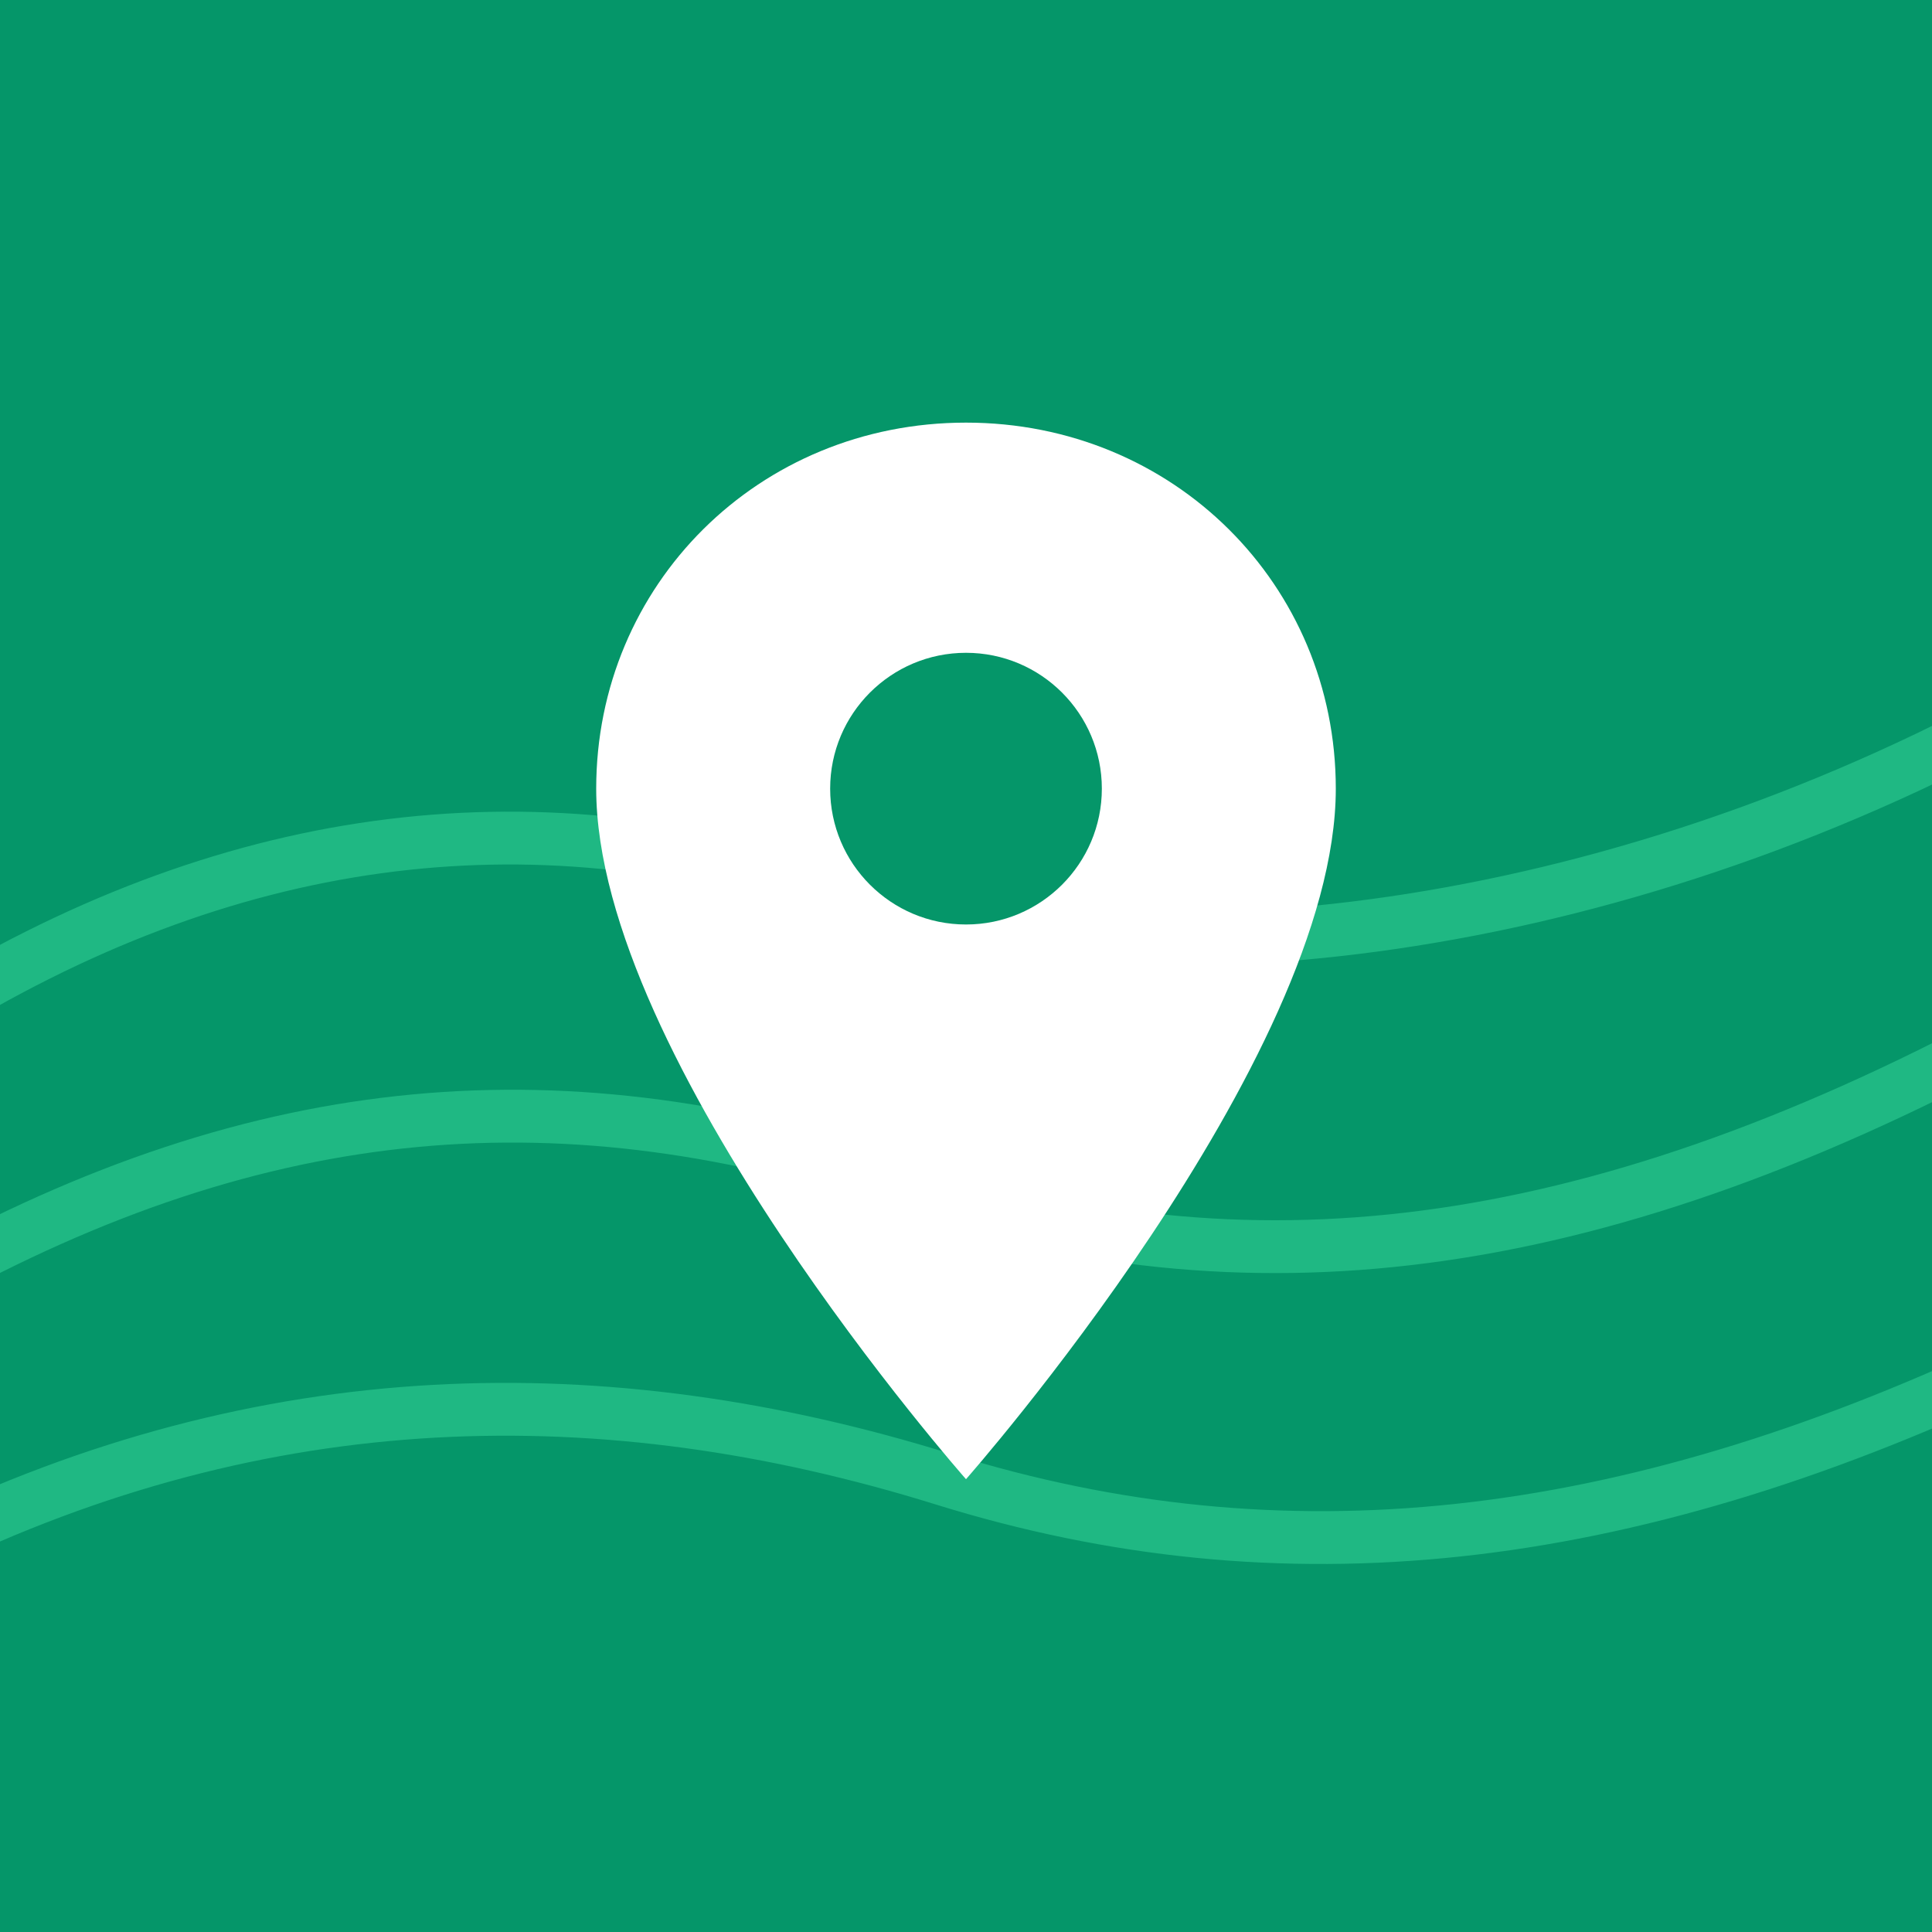
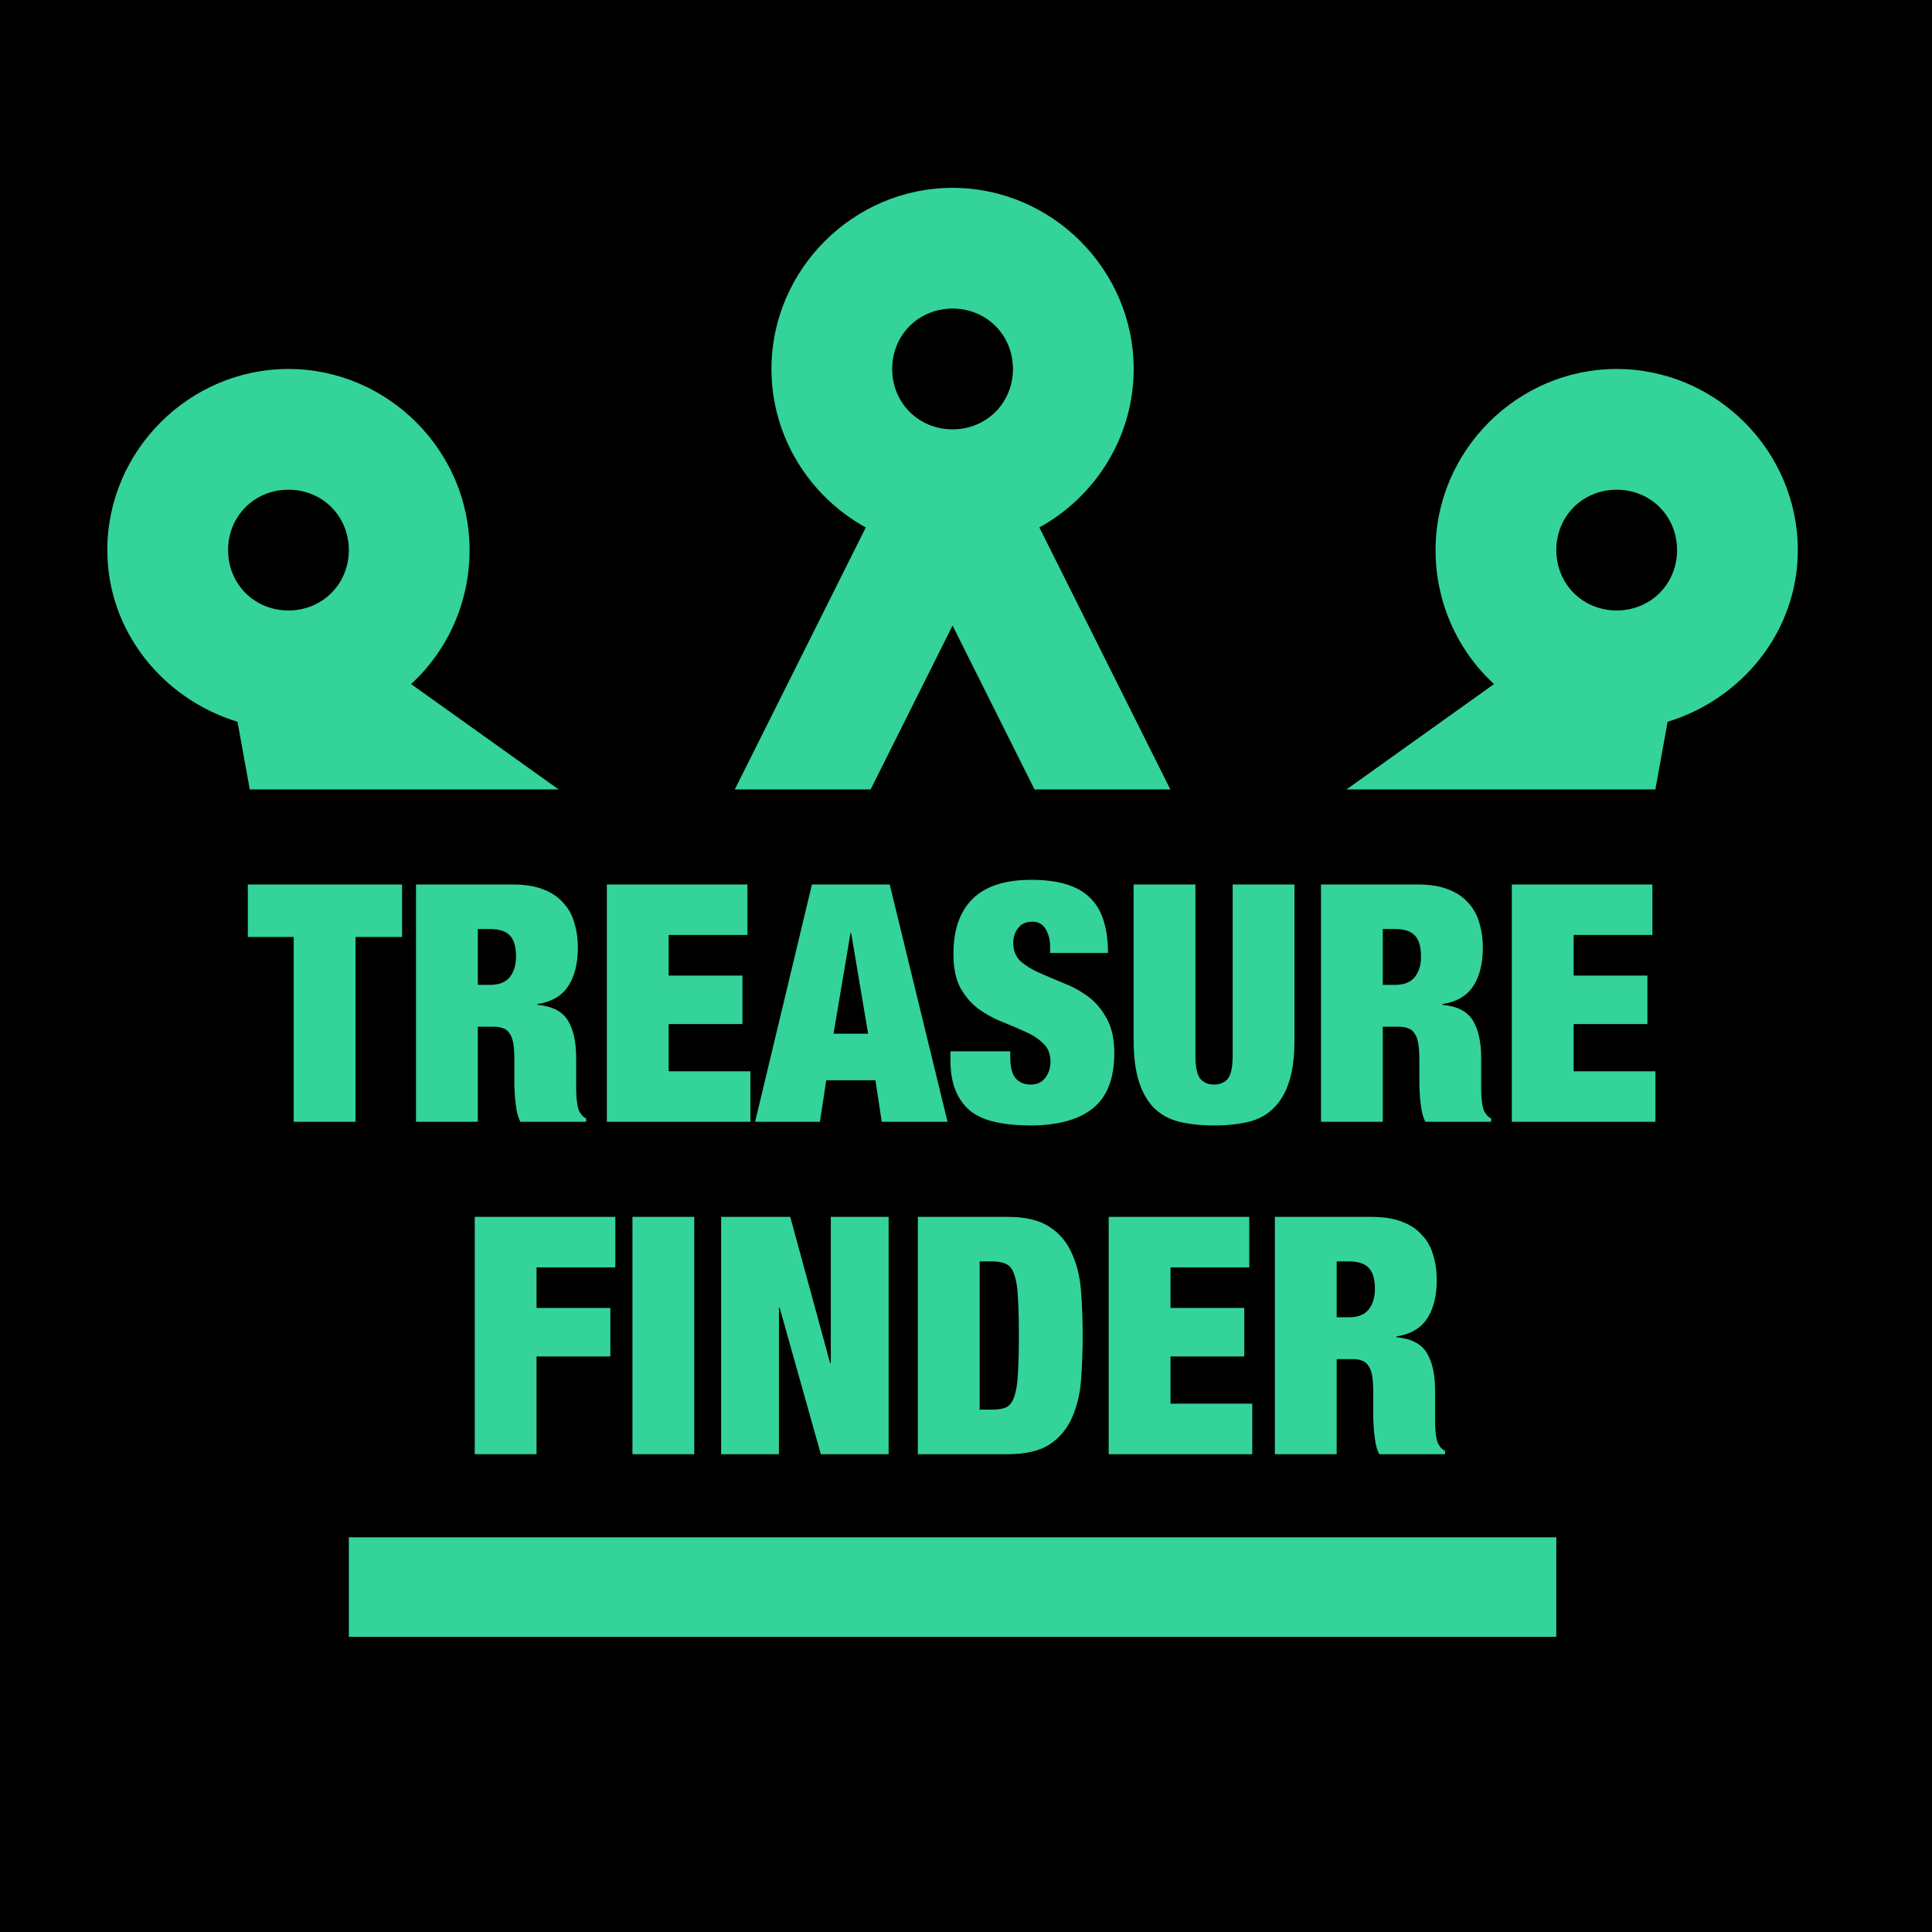
- <svg xmlns="http://www.w3.org/2000/svg" viewBox="0 0 512 512">
-   <rect width="512" height="512" fill="#059669" />
-   <g fill="none" stroke="#34d399" stroke-width="14" stroke-linecap="round" opacity="0.55">
-     <path d="M-20 340c90-50 170-56 260-26s180 20 292-40" />
-     <path d="M-20 410c90-44 180-46 270-18s180 18 282-30" />
-     <path d="M-20 270c80-50 160-60 240-34s200 14 312-46" />
-   </g>
-   <path fill="#ffffff" d="M256 112c-55 0-98 43-98 97 0 72 98 183 98 183s98-111 98-183c0-54-43-97-98-97z" />
-   <circle cx="256" cy="209" r="36" fill="#059669" />
+ <svg xmlns="http://www.w3.org/2000/svg" viewBox="0 0 93 93">
+   <rect width="93" height="93" fill="#000" />
+   <path d="M74.916 78.792H16.791V74H74.916V78.792ZM13.885 17.761C18.664 17.761 22.604 21.7 22.604 26.48C22.603 29.011 21.536 31.327 19.788 32.928L26.89 38H12.023L11.433 34.744C7.857 33.654 5.166 30.396 5.166 26.48C5.166 21.7 9.105 17.761 13.885 17.761ZM45.853 9.042C50.633 9.042 54.572 12.981 54.572 17.761C54.572 21.03 52.733 23.902 50.031 25.39L56.336 38H49.798L45.853 30.112L41.909 38H35.371L41.676 25.39C38.974 23.902 37.135 21.03 37.135 17.761C37.135 12.981 41.074 9.042 45.853 9.042ZM77.822 17.761C82.602 17.761 86.541 21.7 86.541 26.48C86.541 30.396 83.85 33.654 80.274 34.744L79.684 38H64.817L71.919 32.928C70.171 31.327 69.104 29.011 69.103 26.48C69.103 21.7 73.043 17.761 77.822 17.761ZM13.885 23.573C12.25 23.573 10.979 24.845 10.979 26.48C10.979 28.114 12.25 29.386 13.885 29.386C15.519 29.386 16.791 28.114 16.791 26.48C16.791 24.845 15.52 23.573 13.885 23.573ZM77.822 23.573C76.188 23.573 74.916 24.845 74.916 26.48C74.916 28.114 76.188 29.386 77.822 29.386C79.457 29.386 80.728 28.114 80.728 26.48C80.728 24.845 79.457 23.573 77.822 23.573ZM45.853 14.854C44.219 14.854 42.947 16.126 42.947 17.761C42.947 19.395 44.219 20.667 45.853 20.667C47.488 20.667 48.76 19.395 48.76 17.761C48.76 16.126 47.488 14.854 45.853 14.854Z" fill="#34D399" />
+   <path d="M14.138 45.104H11.93V42.576H19.354V45.104H17.114V54H14.138V45.104ZM23 47.408H23.592C24.019 47.408 24.334 47.285 24.536 47.04C24.739 46.784 24.84 46.453 24.84 46.048C24.84 45.568 24.739 45.227 24.536 45.024C24.344 44.821 24.024 44.72 23.576 44.72H23V47.408ZM20.024 42.576H24.68C25.246 42.576 25.726 42.651 26.12 42.8C26.526 42.949 26.851 43.163 27.096 43.44C27.352 43.707 27.534 44.027 27.64 44.4C27.758 44.773 27.816 45.179 27.816 45.616C27.816 46.384 27.662 47.003 27.352 47.472C27.043 47.941 26.547 48.229 25.864 48.336V48.368C26.579 48.432 27.07 48.683 27.336 49.12C27.603 49.557 27.736 50.16 27.736 50.928V51.904C27.736 52.053 27.736 52.208 27.736 52.368C27.736 52.528 27.742 52.683 27.752 52.832C27.763 52.971 27.779 53.099 27.8 53.216C27.822 53.333 27.848 53.424 27.88 53.488C27.923 53.552 27.966 53.616 28.008 53.68C28.051 53.733 28.12 53.787 28.216 53.84V54H25.048C24.974 53.851 24.915 53.675 24.872 53.472C24.84 53.269 24.814 53.067 24.792 52.864C24.782 52.661 24.771 52.469 24.76 52.288C24.76 52.096 24.76 51.941 24.76 51.824V51.056C24.76 50.736 24.744 50.469 24.712 50.256C24.68 50.043 24.622 49.877 24.536 49.76C24.462 49.632 24.36 49.547 24.232 49.504C24.115 49.451 23.966 49.424 23.784 49.424H23V54H20.024V42.576ZM29.212 42.576H35.98V45.008H32.188V46.96H35.74V49.296H32.188V51.568H36.124V54H29.212V42.576ZM40.94 44.912L40.124 49.76H41.788L40.972 44.912H40.94ZM42.828 42.576L45.612 54H42.444L42.14 52H39.772L39.468 54H36.348L39.084 42.576H42.828ZM50.55 45.872V45.6C50.55 45.259 50.481 44.971 50.342 44.736C50.204 44.491 49.99 44.368 49.702 44.368C49.382 44.368 49.148 44.475 48.998 44.688C48.849 44.891 48.774 45.12 48.774 45.376C48.774 45.749 48.892 46.048 49.126 46.272C49.372 46.485 49.676 46.672 50.038 46.832C50.401 46.992 50.79 47.157 51.206 47.328C51.622 47.488 52.012 47.701 52.374 47.968C52.737 48.235 53.036 48.587 53.27 49.024C53.516 49.451 53.638 50.011 53.638 50.704C53.638 51.92 53.292 52.805 52.598 53.36C51.905 53.904 50.902 54.176 49.59 54.176C48.972 54.176 48.422 54.123 47.942 54.016C47.473 53.92 47.073 53.749 46.742 53.504C46.422 53.248 46.177 52.917 46.006 52.512C45.836 52.107 45.75 51.605 45.75 51.008V50.608H48.63V50.88C48.63 51.371 48.721 51.717 48.902 51.92C49.084 52.112 49.318 52.208 49.606 52.208C49.916 52.208 50.15 52.101 50.31 51.888C50.481 51.675 50.566 51.413 50.566 51.104C50.566 50.731 50.449 50.437 50.214 50.224C49.99 50 49.702 49.813 49.35 49.664C49.009 49.504 48.636 49.344 48.23 49.184C47.825 49.024 47.446 48.816 47.094 48.56C46.753 48.304 46.465 47.968 46.23 47.552C46.006 47.136 45.894 46.592 45.894 45.92C45.894 44.757 46.204 43.872 46.822 43.264C47.441 42.656 48.38 42.352 49.638 42.352C50.94 42.352 51.878 42.635 52.454 43.2C53.041 43.755 53.334 44.645 53.334 45.872H50.55ZM57.544 42.576V50.816C57.544 51.371 57.624 51.744 57.784 51.936C57.944 52.117 58.163 52.208 58.44 52.208C58.718 52.208 58.936 52.117 59.096 51.936C59.256 51.744 59.336 51.371 59.336 50.816V42.576H62.312V50.064C62.312 50.864 62.227 51.531 62.056 52.064C61.886 52.597 61.635 53.024 61.304 53.344C60.984 53.664 60.584 53.883 60.104 54C59.624 54.117 59.069 54.176 58.44 54.176C57.822 54.176 57.267 54.117 56.776 54C56.296 53.883 55.891 53.664 55.56 53.344C55.24 53.024 54.995 52.597 54.824 52.064C54.654 51.531 54.568 50.864 54.568 50.064V42.576H57.544ZM66.563 47.408H67.155C67.582 47.408 67.896 47.285 68.099 47.04C68.302 46.784 68.403 46.453 68.403 46.048C68.403 45.568 68.302 45.227 68.099 45.024C67.907 44.821 67.587 44.72 67.139 44.72H66.563V47.408ZM63.587 42.576H68.243C68.808 42.576 69.288 42.651 69.683 42.8C70.088 42.949 70.413 43.163 70.659 43.44C70.915 43.707 71.096 44.027 71.203 44.4C71.32 44.773 71.379 45.179 71.379 45.616C71.379 46.384 71.224 47.003 70.915 47.472C70.606 47.941 70.109 48.229 69.427 48.336V48.368C70.141 48.432 70.632 48.683 70.899 49.12C71.165 49.557 71.299 50.16 71.299 50.928V51.904C71.299 52.053 71.299 52.208 71.299 52.368C71.299 52.528 71.304 52.683 71.315 52.832C71.326 52.971 71.341 53.099 71.363 53.216C71.384 53.333 71.411 53.424 71.443 53.488C71.486 53.552 71.528 53.616 71.571 53.68C71.614 53.733 71.683 53.787 71.779 53.84V54H68.611C68.536 53.851 68.478 53.675 68.435 53.472C68.403 53.269 68.376 53.067 68.355 52.864C68.344 52.661 68.334 52.469 68.323 52.288C68.323 52.096 68.323 51.941 68.323 51.824V51.056C68.323 50.736 68.307 50.469 68.275 50.256C68.243 50.043 68.184 49.877 68.099 49.76C68.024 49.632 67.923 49.547 67.795 49.504C67.677 49.451 67.528 49.424 67.347 49.424H66.563V54H63.587V42.576ZM72.774 42.576H79.542V45.008H75.75V46.96H79.302V49.296H75.75V51.568H79.686V54H72.774V42.576ZM22.852 58.576H29.62V61.008H25.828V62.96H29.38V65.296H25.828V70H22.852V58.576ZM30.444 58.576H33.42V70H30.444V58.576ZM34.712 58.576H38.04L39.96 65.616H39.992V58.576H42.776V70H39.512L37.528 62.944H37.496V70H34.712V58.576ZM44.181 58.576H48.501C49.365 58.576 50.037 58.736 50.517 59.056C50.997 59.365 51.354 59.787 51.589 60.32C51.834 60.843 51.983 61.451 52.037 62.144C52.09 62.827 52.117 63.541 52.117 64.288C52.117 65.035 52.09 65.755 52.037 66.448C51.983 67.131 51.834 67.739 51.589 68.272C51.354 68.795 50.997 69.216 50.517 69.536C50.037 69.845 49.365 70 48.501 70H44.181V58.576ZM47.157 67.856H47.749C48.037 67.856 48.266 67.819 48.437 67.744C48.607 67.659 48.735 67.488 48.821 67.232C48.917 66.976 48.975 66.613 48.997 66.144C49.029 65.675 49.045 65.056 49.045 64.288C49.045 63.52 49.029 62.901 48.997 62.432C48.975 61.963 48.917 61.6 48.821 61.344C48.735 61.088 48.607 60.923 48.437 60.848C48.266 60.763 48.037 60.72 47.749 60.72H47.157V67.856ZM53.368 58.576H60.136V61.008H56.344V62.96H59.896V65.296H56.344V67.568H60.28V70H53.368V58.576ZM64.344 63.408H64.936C65.363 63.408 65.677 63.285 65.88 63.04C66.083 62.784 66.184 62.453 66.184 62.048C66.184 61.568 66.083 61.227 65.88 61.024C65.688 60.821 65.368 60.72 64.92 60.72H64.344V63.408ZM61.368 58.576H66.024C66.589 58.576 67.069 58.651 67.464 58.8C67.869 58.949 68.195 59.163 68.44 59.44C68.696 59.707 68.877 60.027 68.984 60.4C69.101 60.773 69.16 61.179 69.16 61.616C69.16 62.384 69.005 63.003 68.696 63.472C68.387 63.941 67.891 64.229 67.208 64.336V64.368C67.923 64.432 68.413 64.683 68.68 65.12C68.947 65.557 69.08 66.16 69.08 66.928V67.904C69.08 68.053 69.08 68.208 69.08 68.368C69.08 68.528 69.085 68.683 69.096 68.832C69.107 68.971 69.123 69.099 69.144 69.216C69.165 69.333 69.192 69.424 69.224 69.488C69.267 69.552 69.309 69.616 69.352 69.68C69.395 69.733 69.464 69.787 69.56 69.84V70H66.392C66.317 69.851 66.259 69.675 66.216 69.472C66.184 69.269 66.157 69.067 66.136 68.864C66.125 68.661 66.115 68.469 66.104 68.288C66.104 68.096 66.104 67.941 66.104 67.824V67.056C66.104 66.736 66.088 66.469 66.056 66.256C66.024 66.043 65.965 65.877 65.88 65.76C65.805 65.632 65.704 65.547 65.576 65.504C65.459 65.451 65.309 65.424 65.128 65.424H64.344V70H61.368V58.576Z" fill="#34D399" />
</svg>
